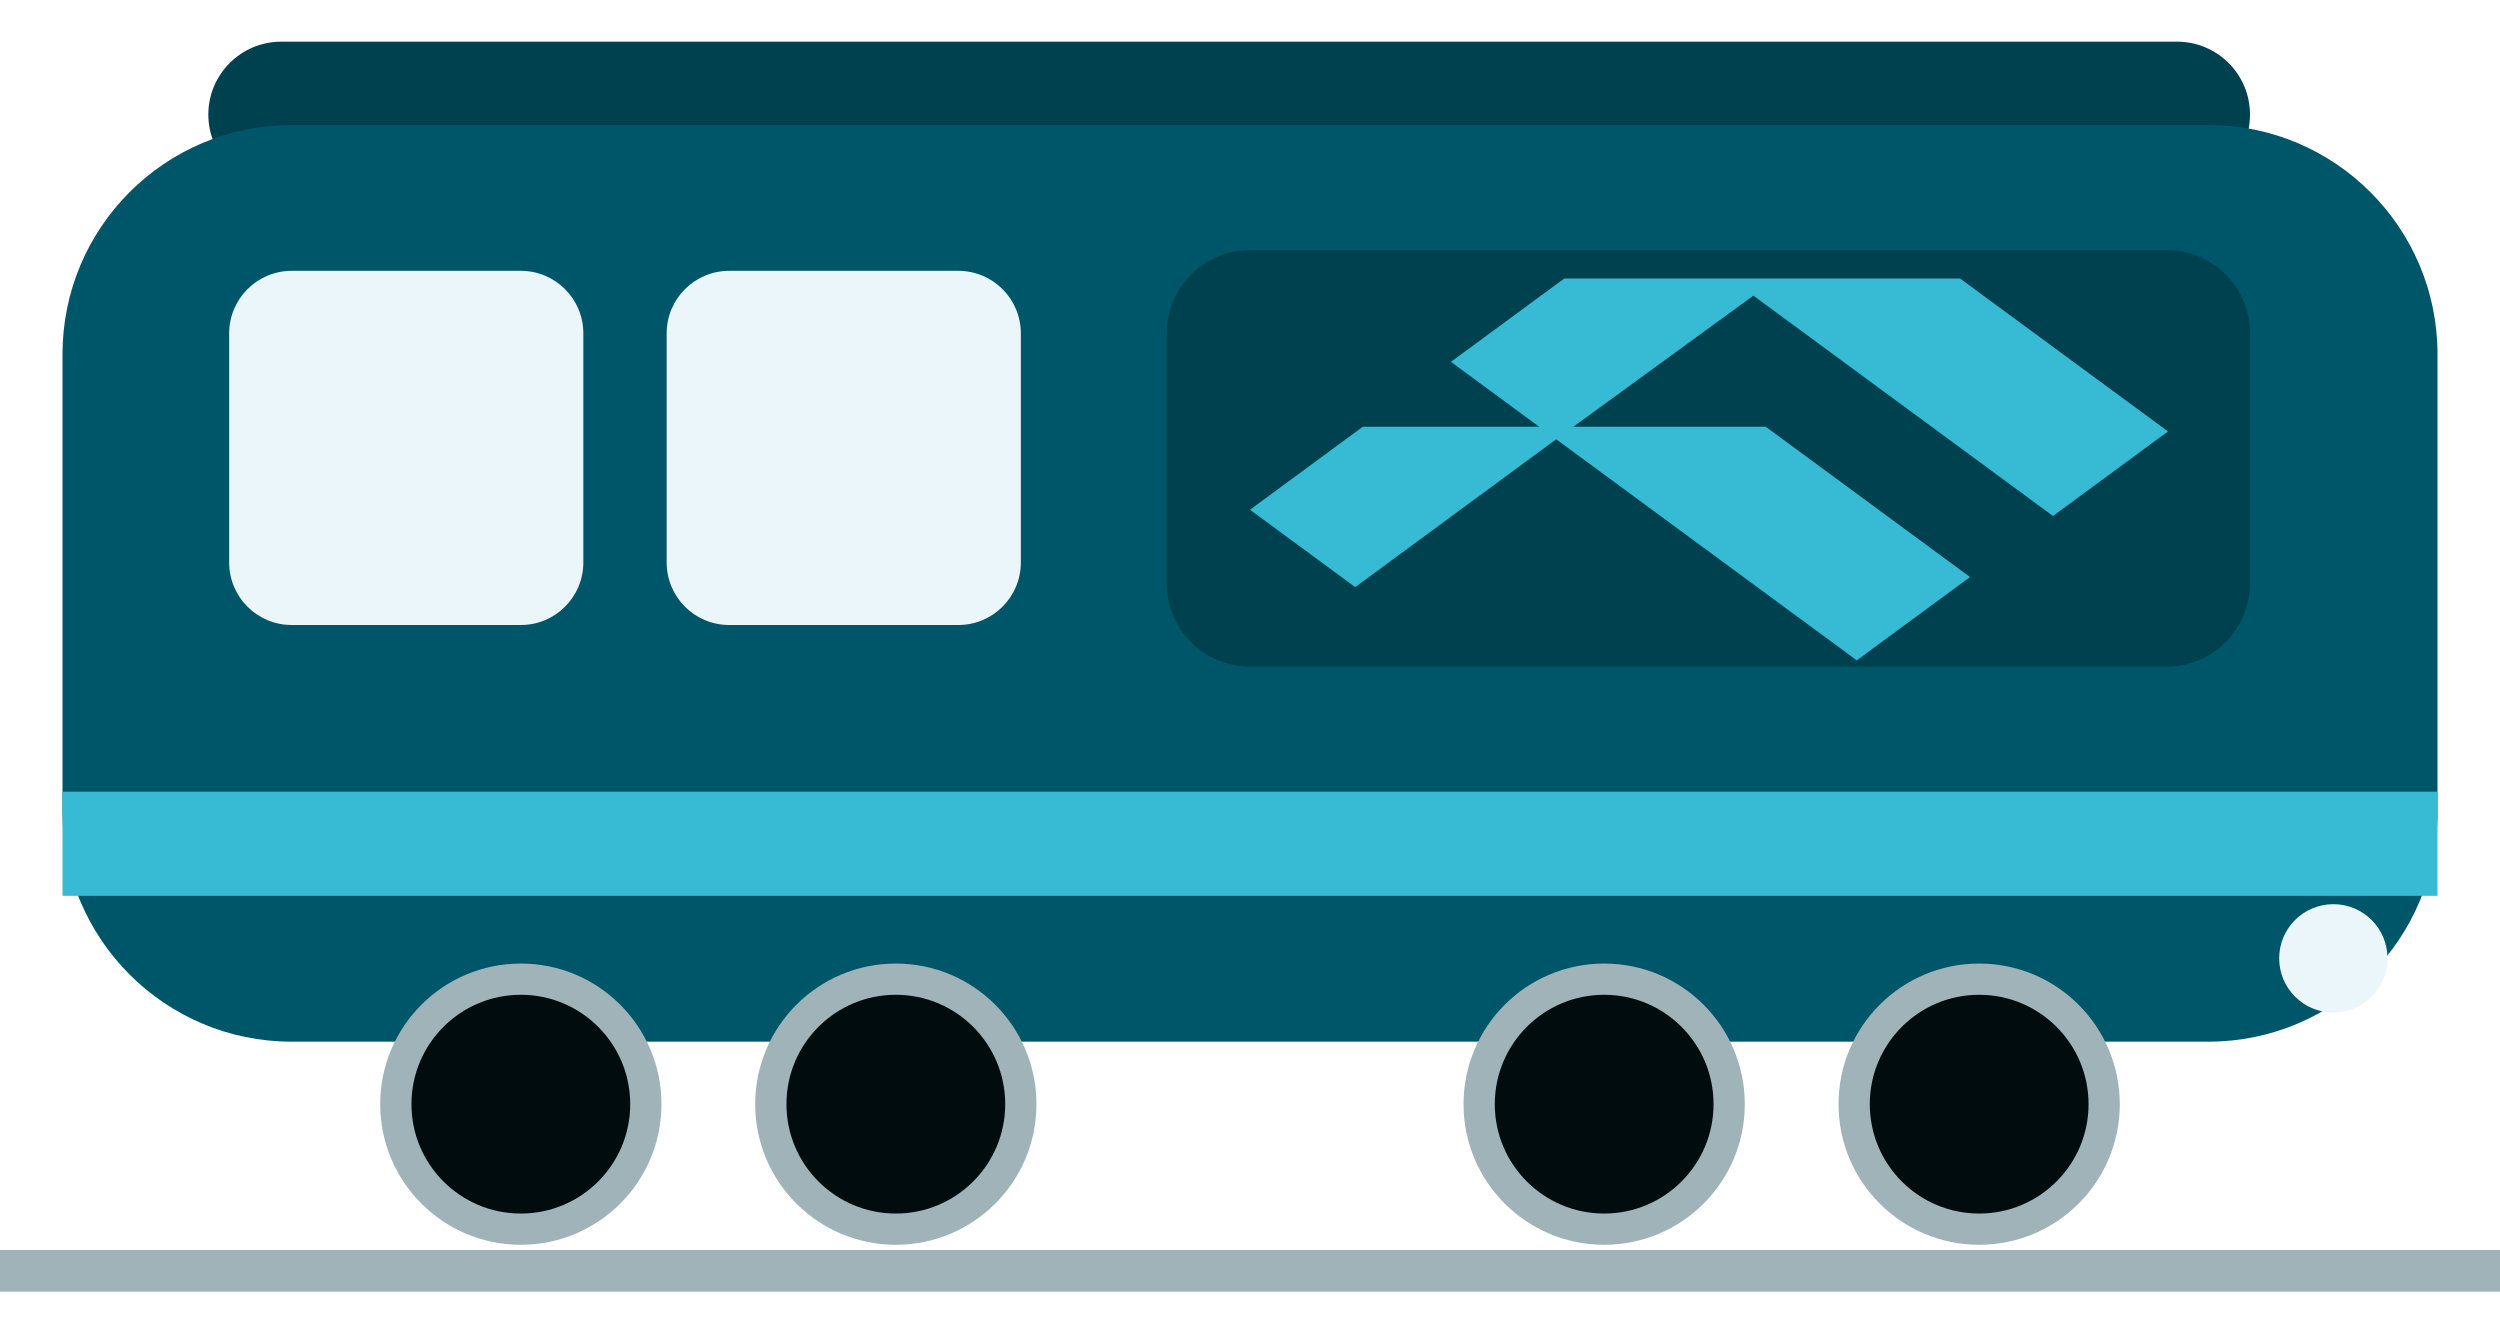
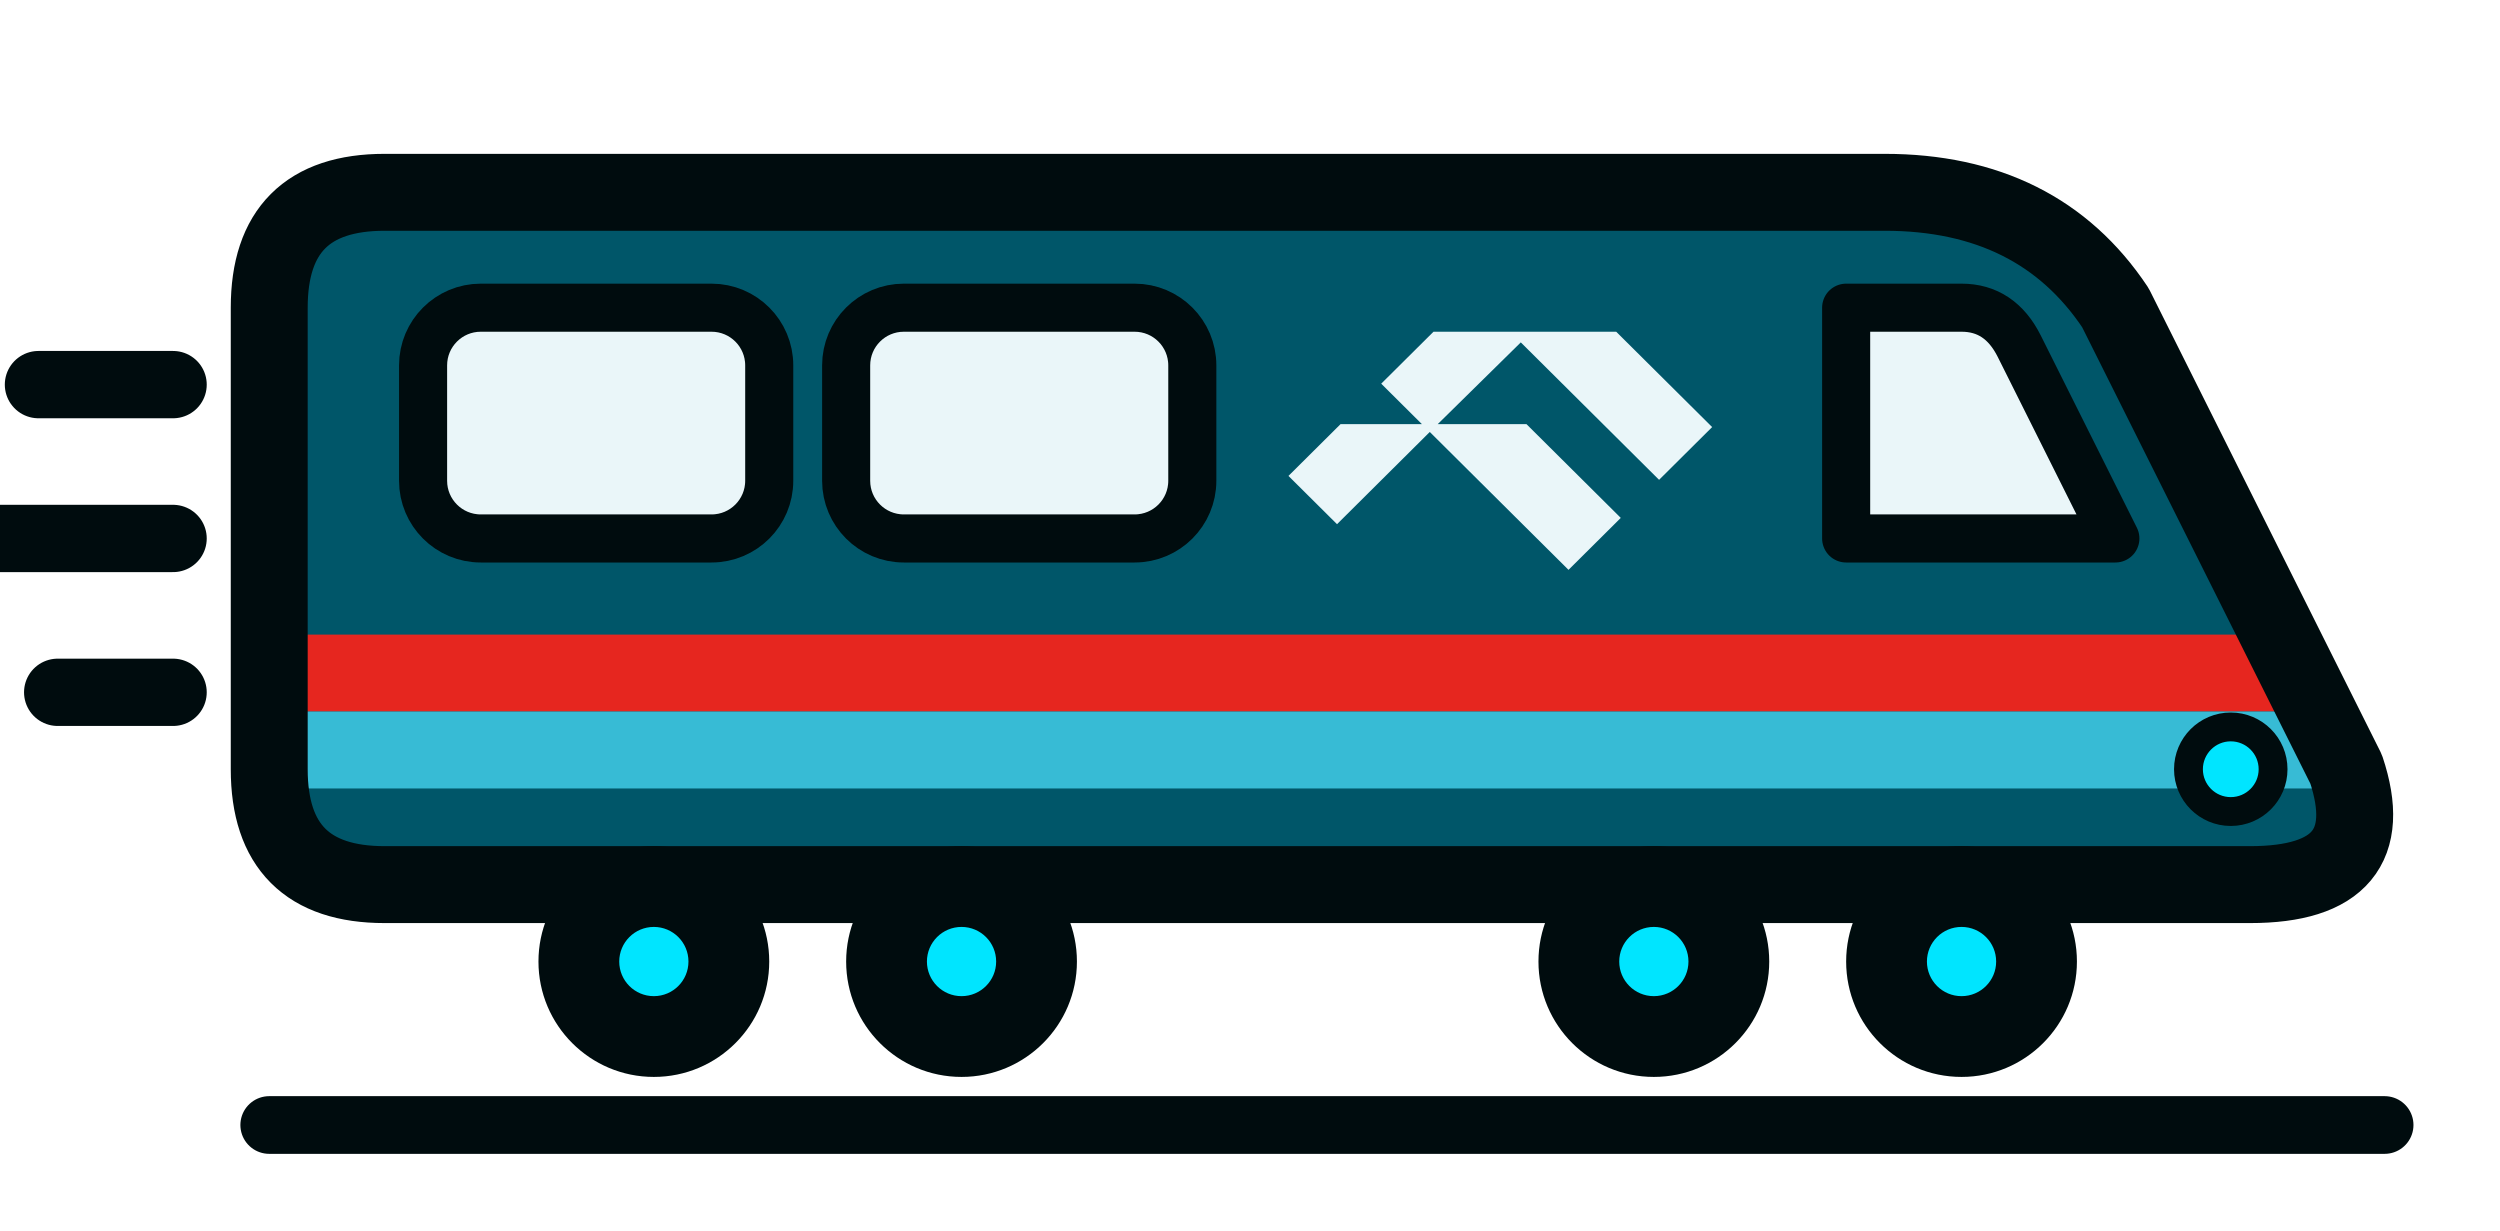
- <svg xmlns="http://www.w3.org/2000/svg" viewBox="0 0 120 64" width="120" height="64" role="img" aria-label="Metro by IT Force">
-   <line x1="0" y1="61" x2="120" y2="61" stroke="#9fb3b8" stroke-width="2" />
-   <rect x="10" y="2" width="98" height="7" rx="3.5" fill="#004150" />
-   <rect x="3" y="6" width="114" height="44" rx="11" fill="#005669" />
-   <rect x="3" y="38" width="114" height="5" fill="#37bbd5" />
-   <rect x="11" y="13" width="17" height="17" rx="3" fill="#eaf6f9" />
-   <rect x="32" y="13" width="17" height="17" rx="3" fill="#eaf6f9" />
-   <rect x="56" y="12" width="52" height="20" rx="4" fill="#004150" />
-   <g transform="translate(60 13) scale(1.0 0.74)">
-     <path d="M14.787 10.835L5.05 20.516L0 15.496L5.416 10.112H24.754L34.56 19.862L29.125 25.265L9.646 5.903L15.084 0.5H34.084L44.063 10.416L38.544 15.902L24.163 1.608L14.787 10.835Z" fill="#37bbd5" />
+ <svg xmlns="http://www.w3.org/2000/svg" viewBox="0 0 130 64" width="130" height="64" role="img" aria-label="Metro by IT Force">
+   <defs>
+     <clipPath id="metroBody">
+       <path d="M20 10 H98 Q106 10 110 16 L122 40 Q124 46 117 46 H20 Q14 46 14 40 V16 Q14 10 20 10 Z" />
+     </clipPath>
+   </defs>
+   <g class="speed" stroke="#000c0e" stroke-width="3.5" stroke-linecap="round">
+     <line x1="2" y1="20" x2="9" y2="20" />
+     <line x1="0" y1="28" x2="9" y2="28" />
+     <line x1="3" y1="36" x2="9" y2="36" />
  </g>
-   <circle cx="112" cy="46" r="2.6" fill="#eaf6f9" />
-   <g fill="#000c0e" stroke="#9fb3b8" stroke-width="1.5">
-     <circle cx="25" cy="53" r="6" />
-     <circle cx="43" cy="53" r="6" />
-     <circle cx="77" cy="53" r="6" />
-     <circle cx="95" cy="53" r="6" />
+   <path d="M20 10 H98 Q106 10 110 16 L122 40 Q124 46 117 46 H20 Q14 46 14 40 V16 Q14 10 20 10 Z" fill="#005669" />
+   <g clip-path="url(#metroBody)">
+     <rect x="0" y="33" width="130" height="4" fill="#e6261f" />
+     <rect x="0" y="37" width="130" height="4" fill="#37bbd5" />
  </g>
+   <rect x="22" y="16" width="18" height="12" rx="3" fill="#eaf6f9" stroke="#000c0e" stroke-width="2.5" />
+   <rect x="44" y="16" width="18" height="12" rx="3" fill="#eaf6f9" stroke="#000c0e" stroke-width="2.5" />
+   <g transform="translate(67 17) scale(0.5)">
+     <path d="M14.787 10.835L5.05 20.516L0 15.496L5.416 10.112H24.754L34.56 19.862L29.125 25.265L9.646 5.903L15.084 0.5H34.084L44.063 10.416L38.544 15.902L24.163 1.608L14.787 10.835Z" fill="#eaf6f9" />
+   </g>
+   <path d="M96 16 H102 Q104 16 105 18 L110 28 H96 Z" fill="#eaf6f9" stroke="#000c0e" stroke-width="2.5" stroke-linejoin="round" />
+   <path d="M20 10 H98 Q106 10 110 16 L122 40 Q124 46 117 46 H20 Q14 46 14 40 V16 Q14 10 20 10 Z" fill="none" stroke="#000c0e" stroke-width="4" stroke-linejoin="round" />
+   <circle cx="116" cy="40" r="2.2" fill="#00E5FF" stroke="#000c0e" stroke-width="1.5" />
+   <g fill="#000c0e">
+     <circle cx="34" cy="50" r="6" />
+     <circle cx="50" cy="50" r="6" />
+     <circle cx="86" cy="50" r="6" />
+     <circle cx="102" cy="50" r="6" />
+   </g>
+   <g fill="#00E5FF">
+     <circle cx="34" cy="50" r="1.8" />
+     <circle cx="50" cy="50" r="1.8" />
+     <circle cx="86" cy="50" r="1.8" />
+     <circle cx="102" cy="50" r="1.8" />
+   </g>
+   <line x1="14" y1="58.5" x2="124" y2="58.5" stroke="#000c0e" stroke-width="3" stroke-linecap="round" />
</svg>
